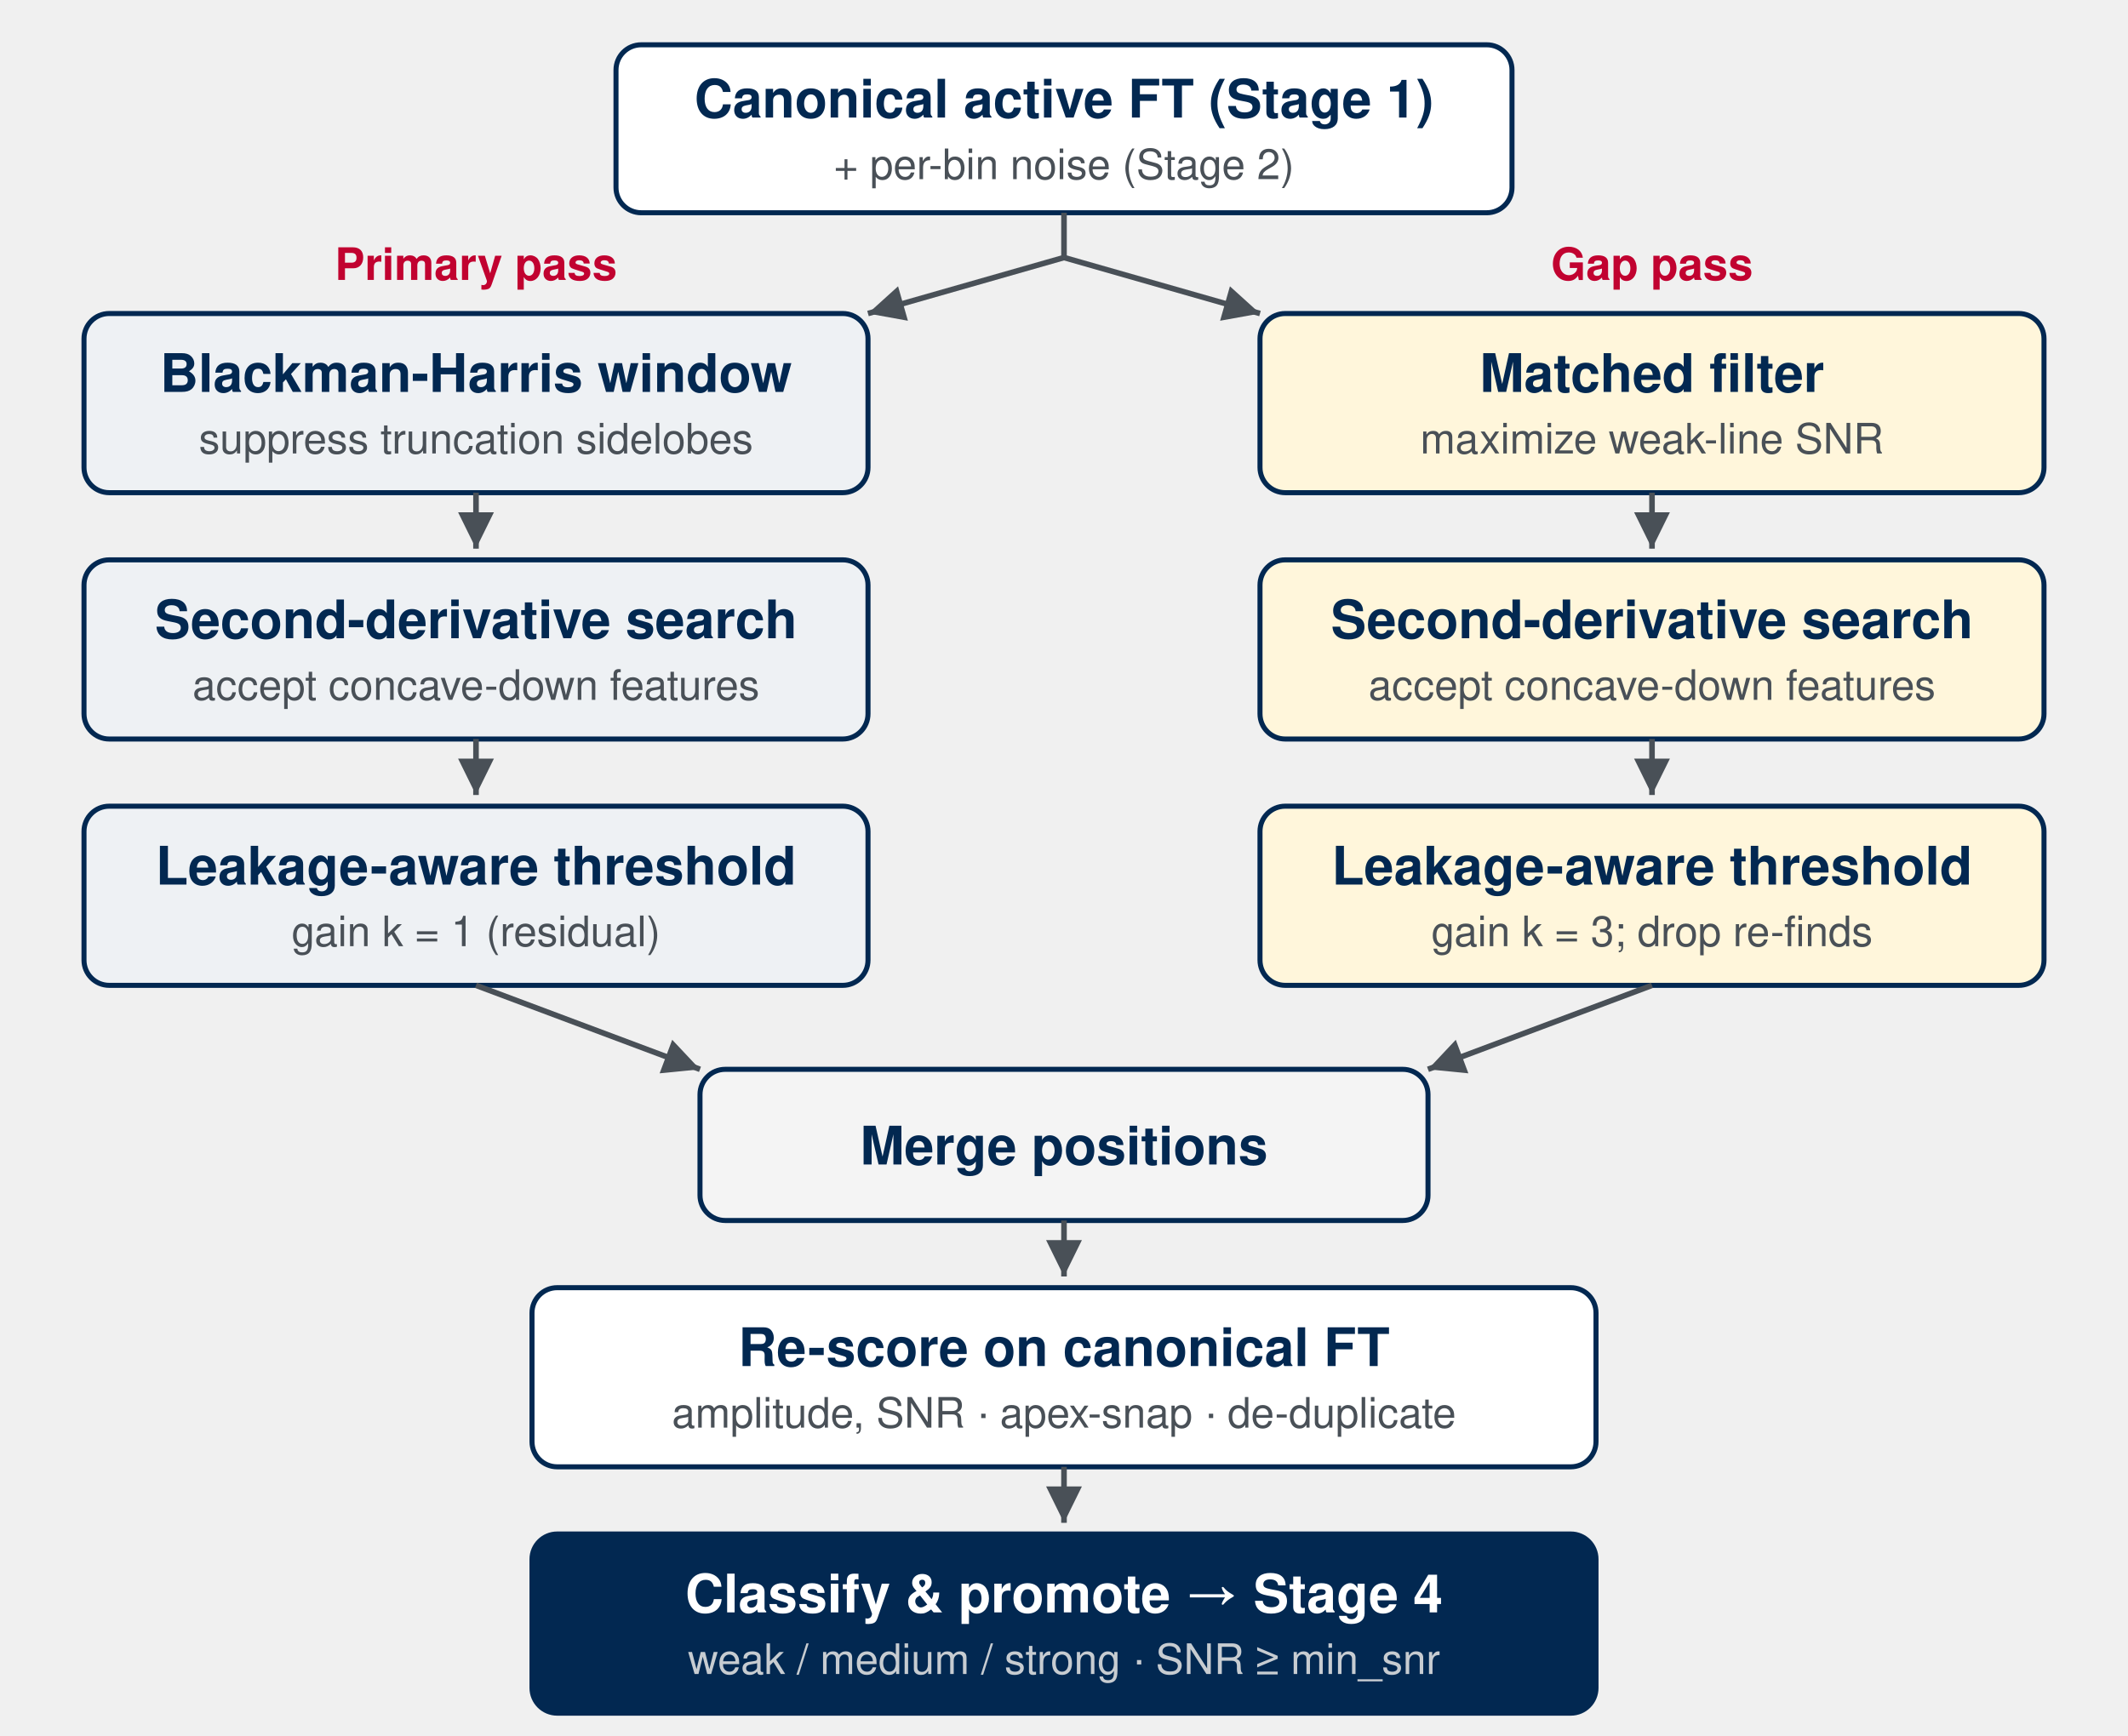
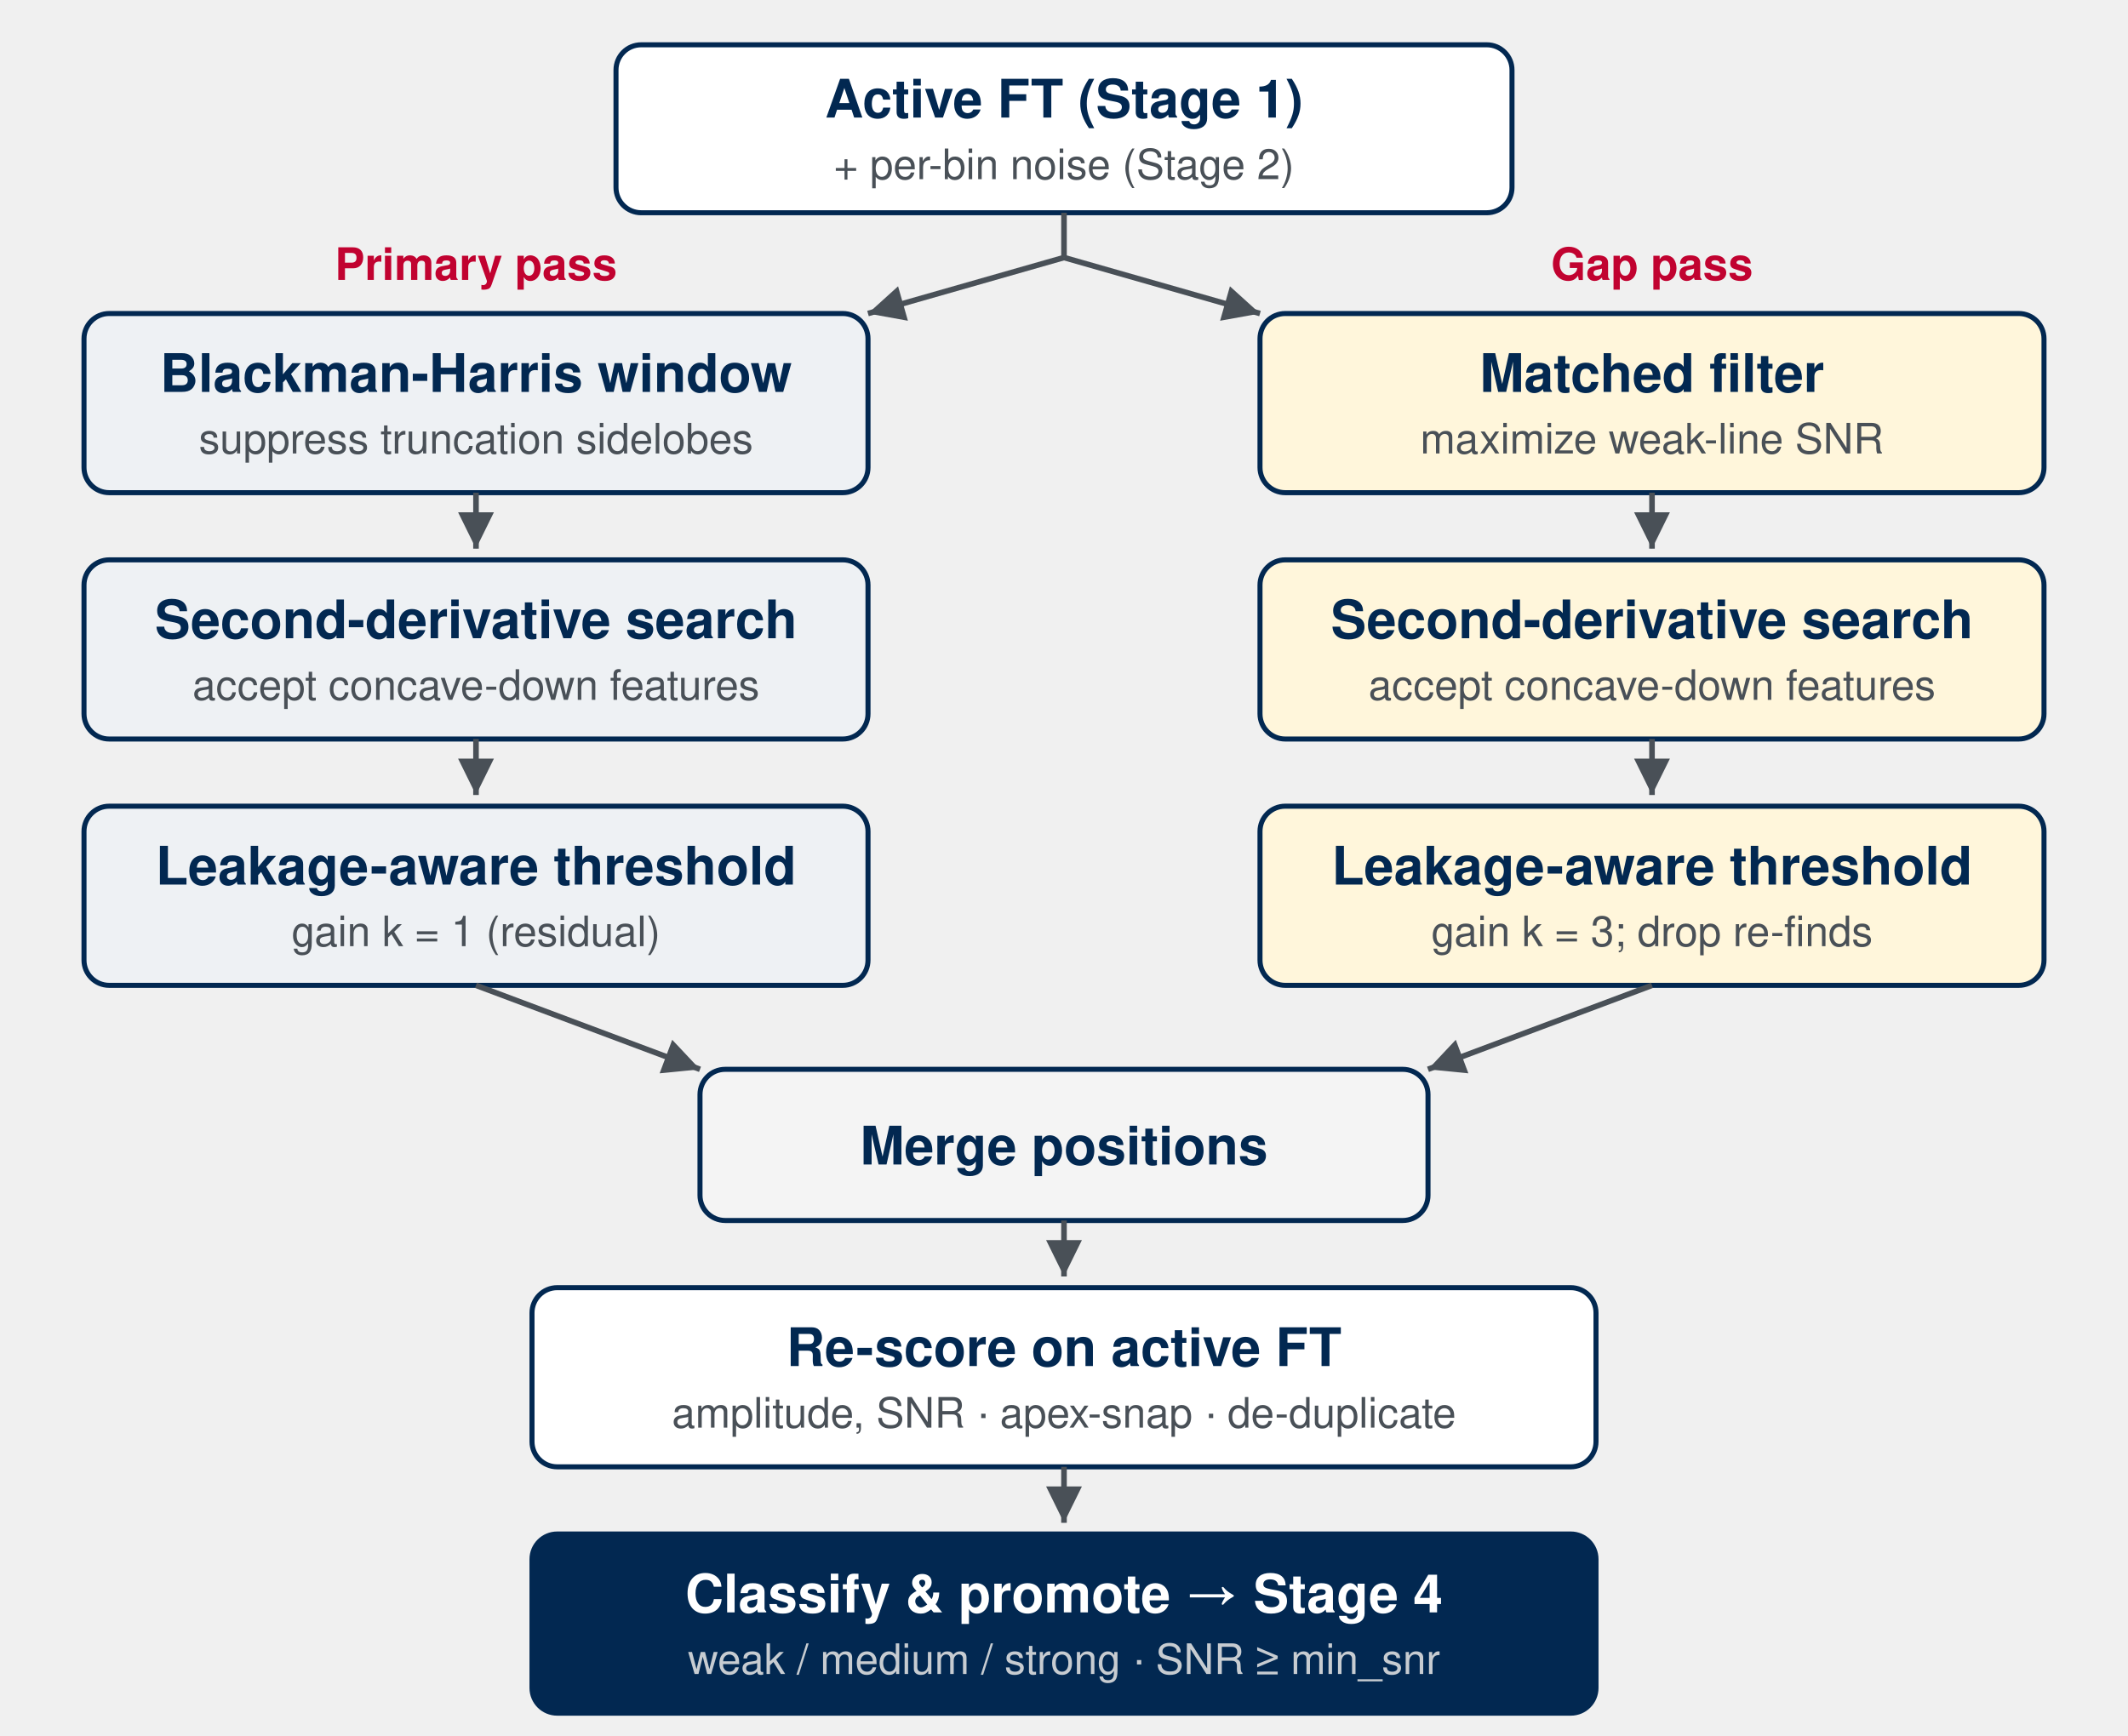
<svg xmlns="http://www.w3.org/2000/svg" viewBox="0 0 760 620" font-family="Helvetica, Arial, sans-serif" font-size="19" fill="#222">
  <defs>
    <marker id="arr" markerWidth="9" markerHeight="9" refX="6.5" refY="3.2" orient="auto" markerUnits="strokeWidth">
      <path d="M0,0 L6.5,3.2 L0,6.4 z" fill="#495057" />
    </marker>
  </defs>
  <rect x="220" y="16" width="320" height="60" rx="9" fill="#ffffff" stroke="#022851" stroke-width="1.8" />
-   <text x="380" y="42" text-anchor="middle" font-weight="bold" fill="#022851">Canonical active FT (Stage 1)</text>
+   <text x="380" y="42" text-anchor="middle" font-weight="bold" fill="#022851">Active FT (Stage 1)</text>
  <text x="380" y="64" text-anchor="middle" font-size="15" fill="#495057">+ per-bin noise (Stage 2)</text>
  <path d="M380,76 V92" stroke="#495057" stroke-width="2" fill="none" />
  <path d="M380,92 L310,112" stroke="#495057" stroke-width="2" fill="none" marker-end="url(#arr)" />
  <path d="M380,92 L450,112" stroke="#495057" stroke-width="2" fill="none" marker-end="url(#arr)" />
  <text x="170" y="100" text-anchor="middle" font-size="16" font-weight="bold" fill="#c10230">Primary pass</text>
  <text x="590" y="100" text-anchor="middle" font-size="16" font-weight="bold" fill="#c10230">Gap pass</text>
  <rect x="30" y="112" width="280" height="64" rx="9" fill="#eef1f4" stroke="#022851" stroke-width="1.8" />
  <text x="170" y="140" text-anchor="middle" font-weight="bold" fill="#022851">Blackman-Harris window</text>
  <text x="170" y="162" text-anchor="middle" font-size="15" fill="#495057">suppress truncation sidelobes</text>
  <rect x="450" y="112" width="280" height="64" rx="9" fill="#fff6db" stroke="#022851" stroke-width="1.8" />
  <text x="590" y="140" text-anchor="middle" font-weight="bold" fill="#022851">Matched filter</text>
  <text x="590" y="162" text-anchor="middle" font-size="15" fill="#495057">maximize weak-line SNR</text>
  <path d="M170,176 V196" stroke="#495057" stroke-width="2" fill="none" marker-end="url(#arr)" />
  <path d="M590,176 V196" stroke="#495057" stroke-width="2" fill="none" marker-end="url(#arr)" />
  <rect x="30" y="200" width="280" height="64" rx="9" fill="#eef1f4" stroke="#022851" stroke-width="1.8" />
  <text x="170" y="228" text-anchor="middle" font-weight="bold" fill="#022851">Second-derivative search</text>
  <text x="170" y="250" text-anchor="middle" font-size="15" fill="#495057">accept concave-down features</text>
  <rect x="450" y="200" width="280" height="64" rx="9" fill="#fff6db" stroke="#022851" stroke-width="1.8" />
  <text x="590" y="228" text-anchor="middle" font-weight="bold" fill="#022851">Second-derivative search</text>
  <text x="590" y="250" text-anchor="middle" font-size="15" fill="#495057">accept concave-down features</text>
  <path d="M170,264 V284" stroke="#495057" stroke-width="2" fill="none" marker-end="url(#arr)" />
  <path d="M590,264 V284" stroke="#495057" stroke-width="2" fill="none" marker-end="url(#arr)" />
  <rect x="30" y="288" width="280" height="64" rx="9" fill="#eef1f4" stroke="#022851" stroke-width="1.8" />
  <text x="170" y="316" text-anchor="middle" font-weight="bold" fill="#022851">Leakage-aware threshold</text>
  <text x="170" y="338" text-anchor="middle" font-size="15" fill="#495057">gain k = 1 (residual)</text>
  <rect x="450" y="288" width="280" height="64" rx="9" fill="#fff6db" stroke="#022851" stroke-width="1.8" />
  <text x="590" y="316" text-anchor="middle" font-weight="bold" fill="#022851">Leakage-aware threshold</text>
  <text x="590" y="338" text-anchor="middle" font-size="15" fill="#495057">gain k = 3; drop re-finds</text>
  <path d="M170,352 L250,382" stroke="#495057" stroke-width="2" fill="none" marker-end="url(#arr)" />
  <path d="M590,352 L510,382" stroke="#495057" stroke-width="2" fill="none" marker-end="url(#arr)" />
  <rect x="250" y="382" width="260" height="54" rx="9" fill="#f4f4f4" stroke="#022851" stroke-width="1.8" />
  <text x="380" y="416" text-anchor="middle" font-weight="bold" fill="#022851">Merge positions</text>
  <path d="M380,436 V456" stroke="#495057" stroke-width="2" fill="none" marker-end="url(#arr)" />
  <rect x="190" y="460" width="380" height="64" rx="9" fill="#ffffff" stroke="#022851" stroke-width="1.8" />
-   <text x="380" y="488" text-anchor="middle" font-weight="bold" fill="#022851">Re-score on canonical FT</text>
+   <text x="380" y="488" text-anchor="middle" font-weight="bold" fill="#022851">Re-score on active FT</text>
  <text x="380" y="510" text-anchor="middle" font-size="15" fill="#495057">amplitude, SNR · apex-snap · de-duplicate</text>
  <path d="M380,524 V544" stroke="#495057" stroke-width="2" fill="none" marker-end="url(#arr)" />
  <rect x="190" y="548" width="380" height="64" rx="9" fill="#022851" stroke="#022851" stroke-width="1.8" />
  <text x="380" y="576" text-anchor="middle" font-weight="bold" fill="#ffffff">Classify &amp; promote → Stage 4</text>
  <text x="380" y="598" text-anchor="middle" font-size="15" fill="#c7ccd1">weak / medium / strong · SNR ≥ min_snr</text>
</svg>
